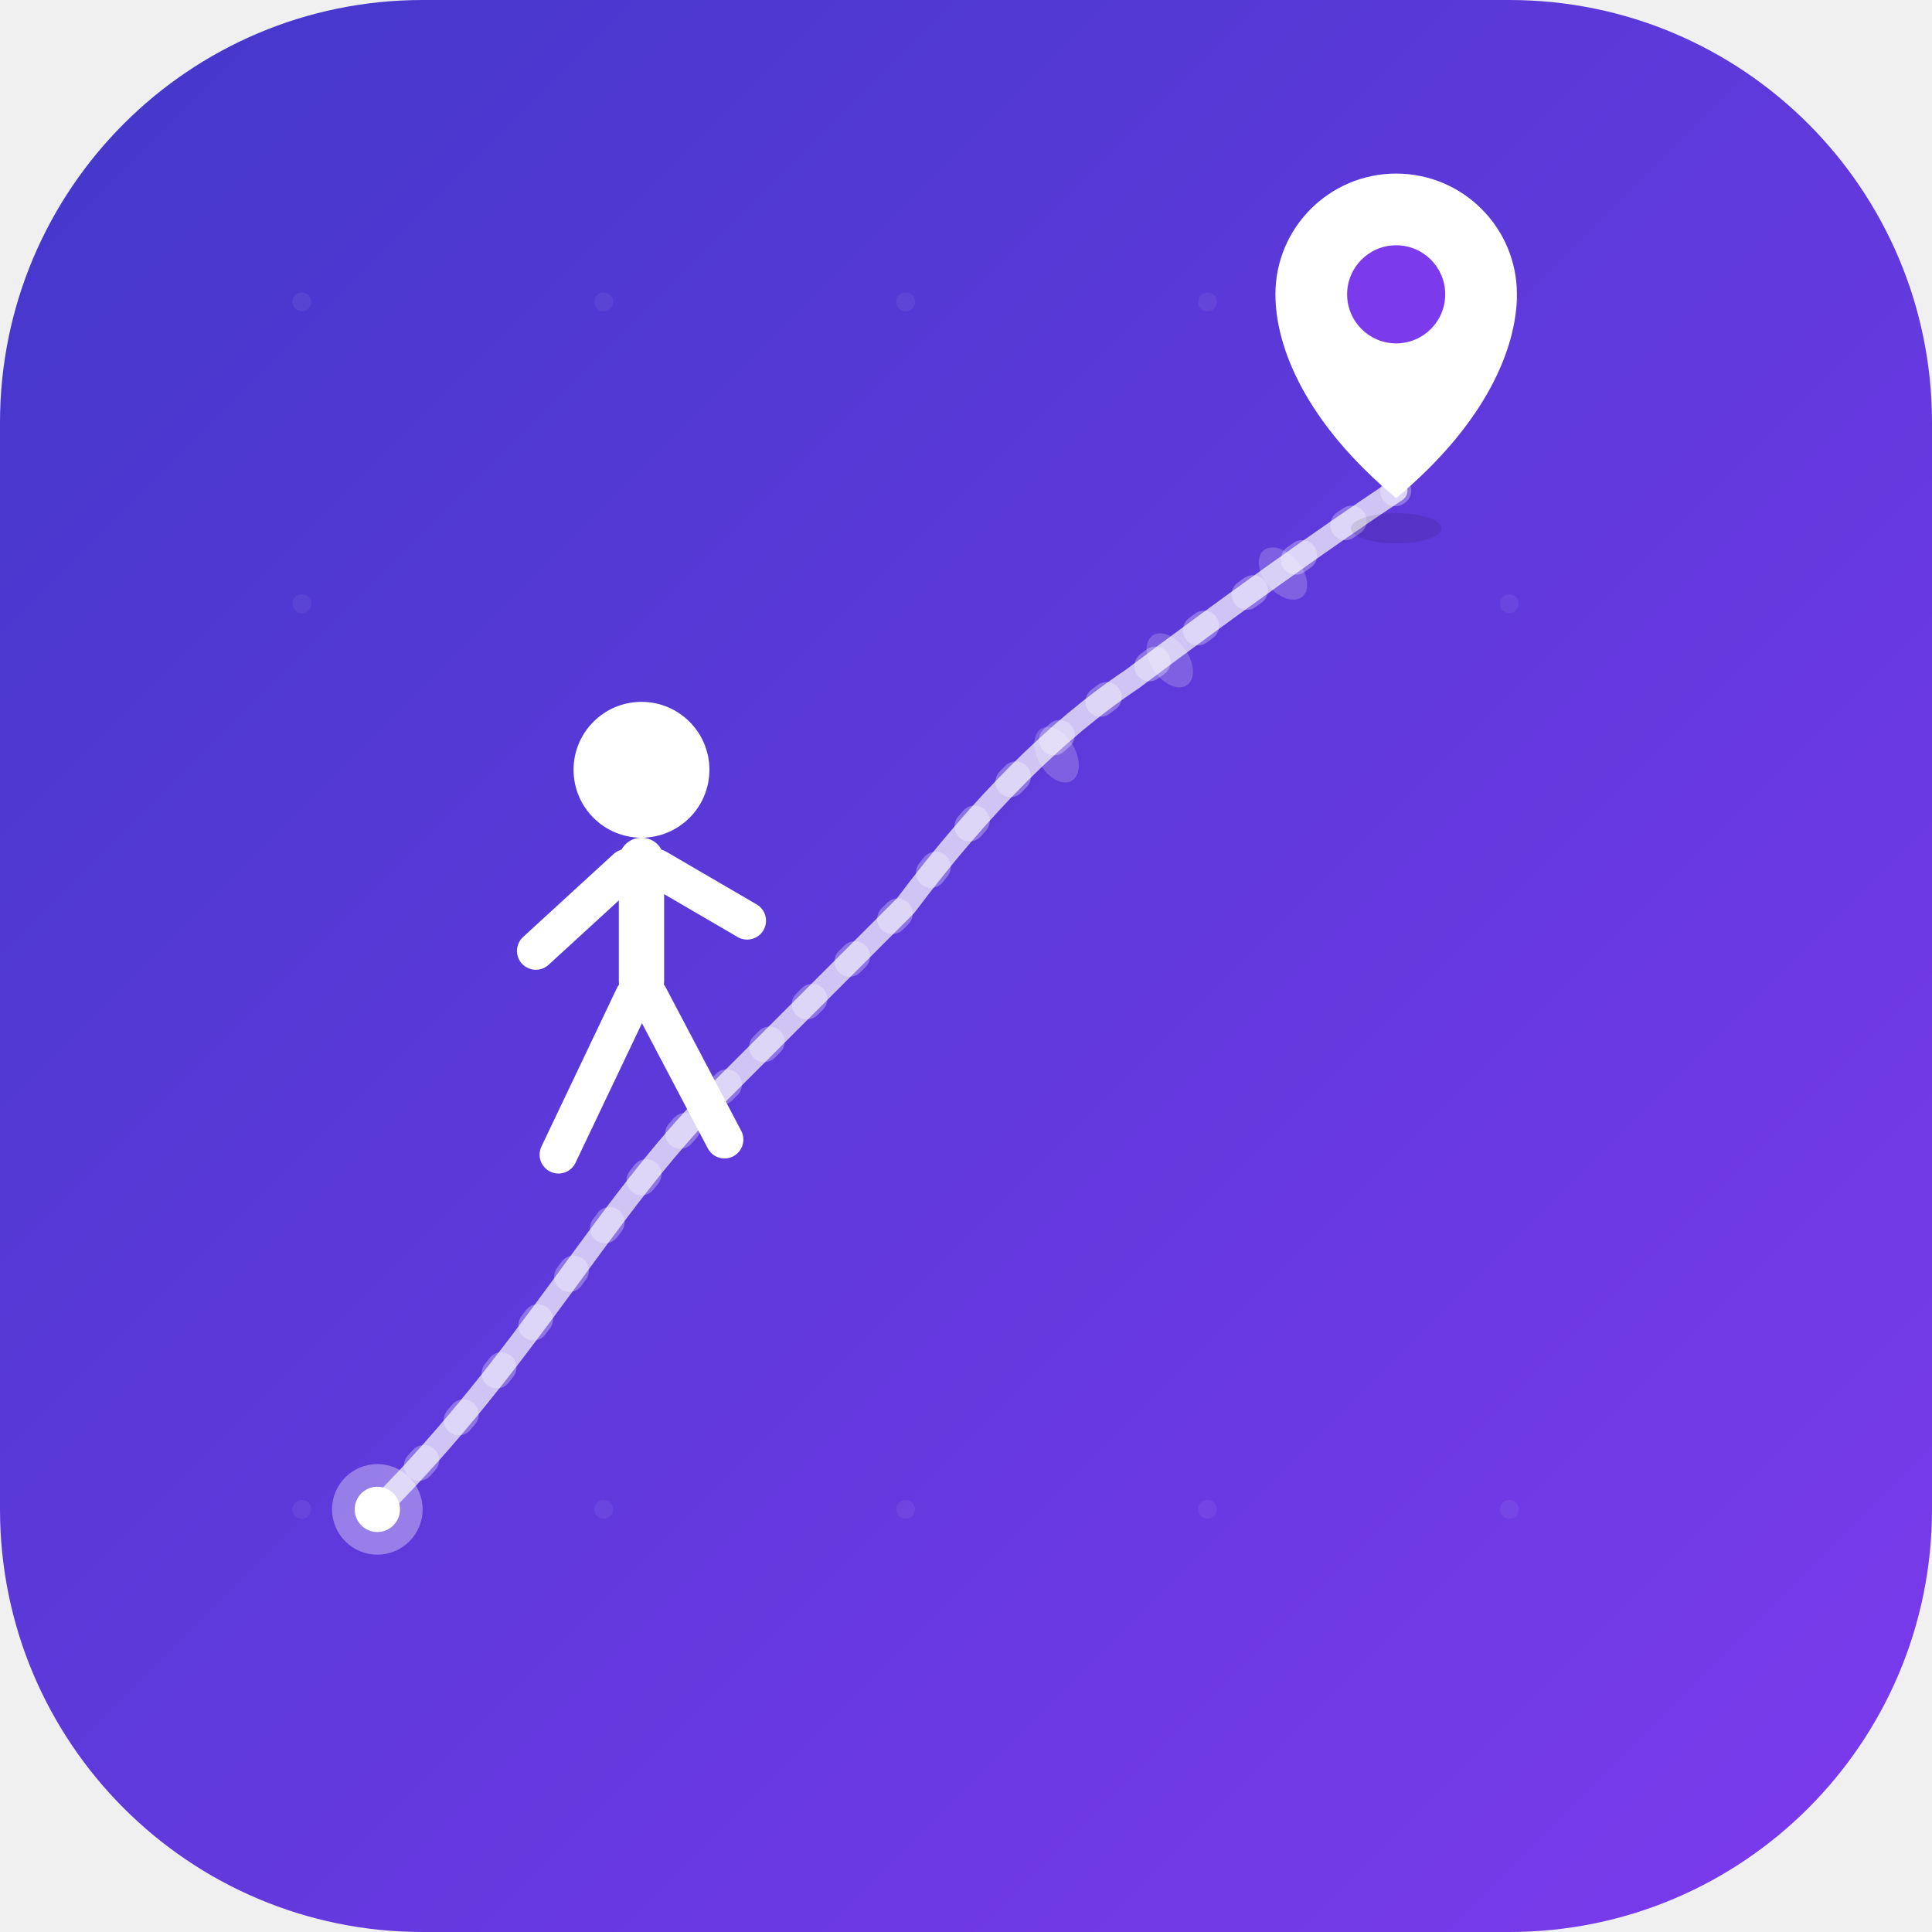
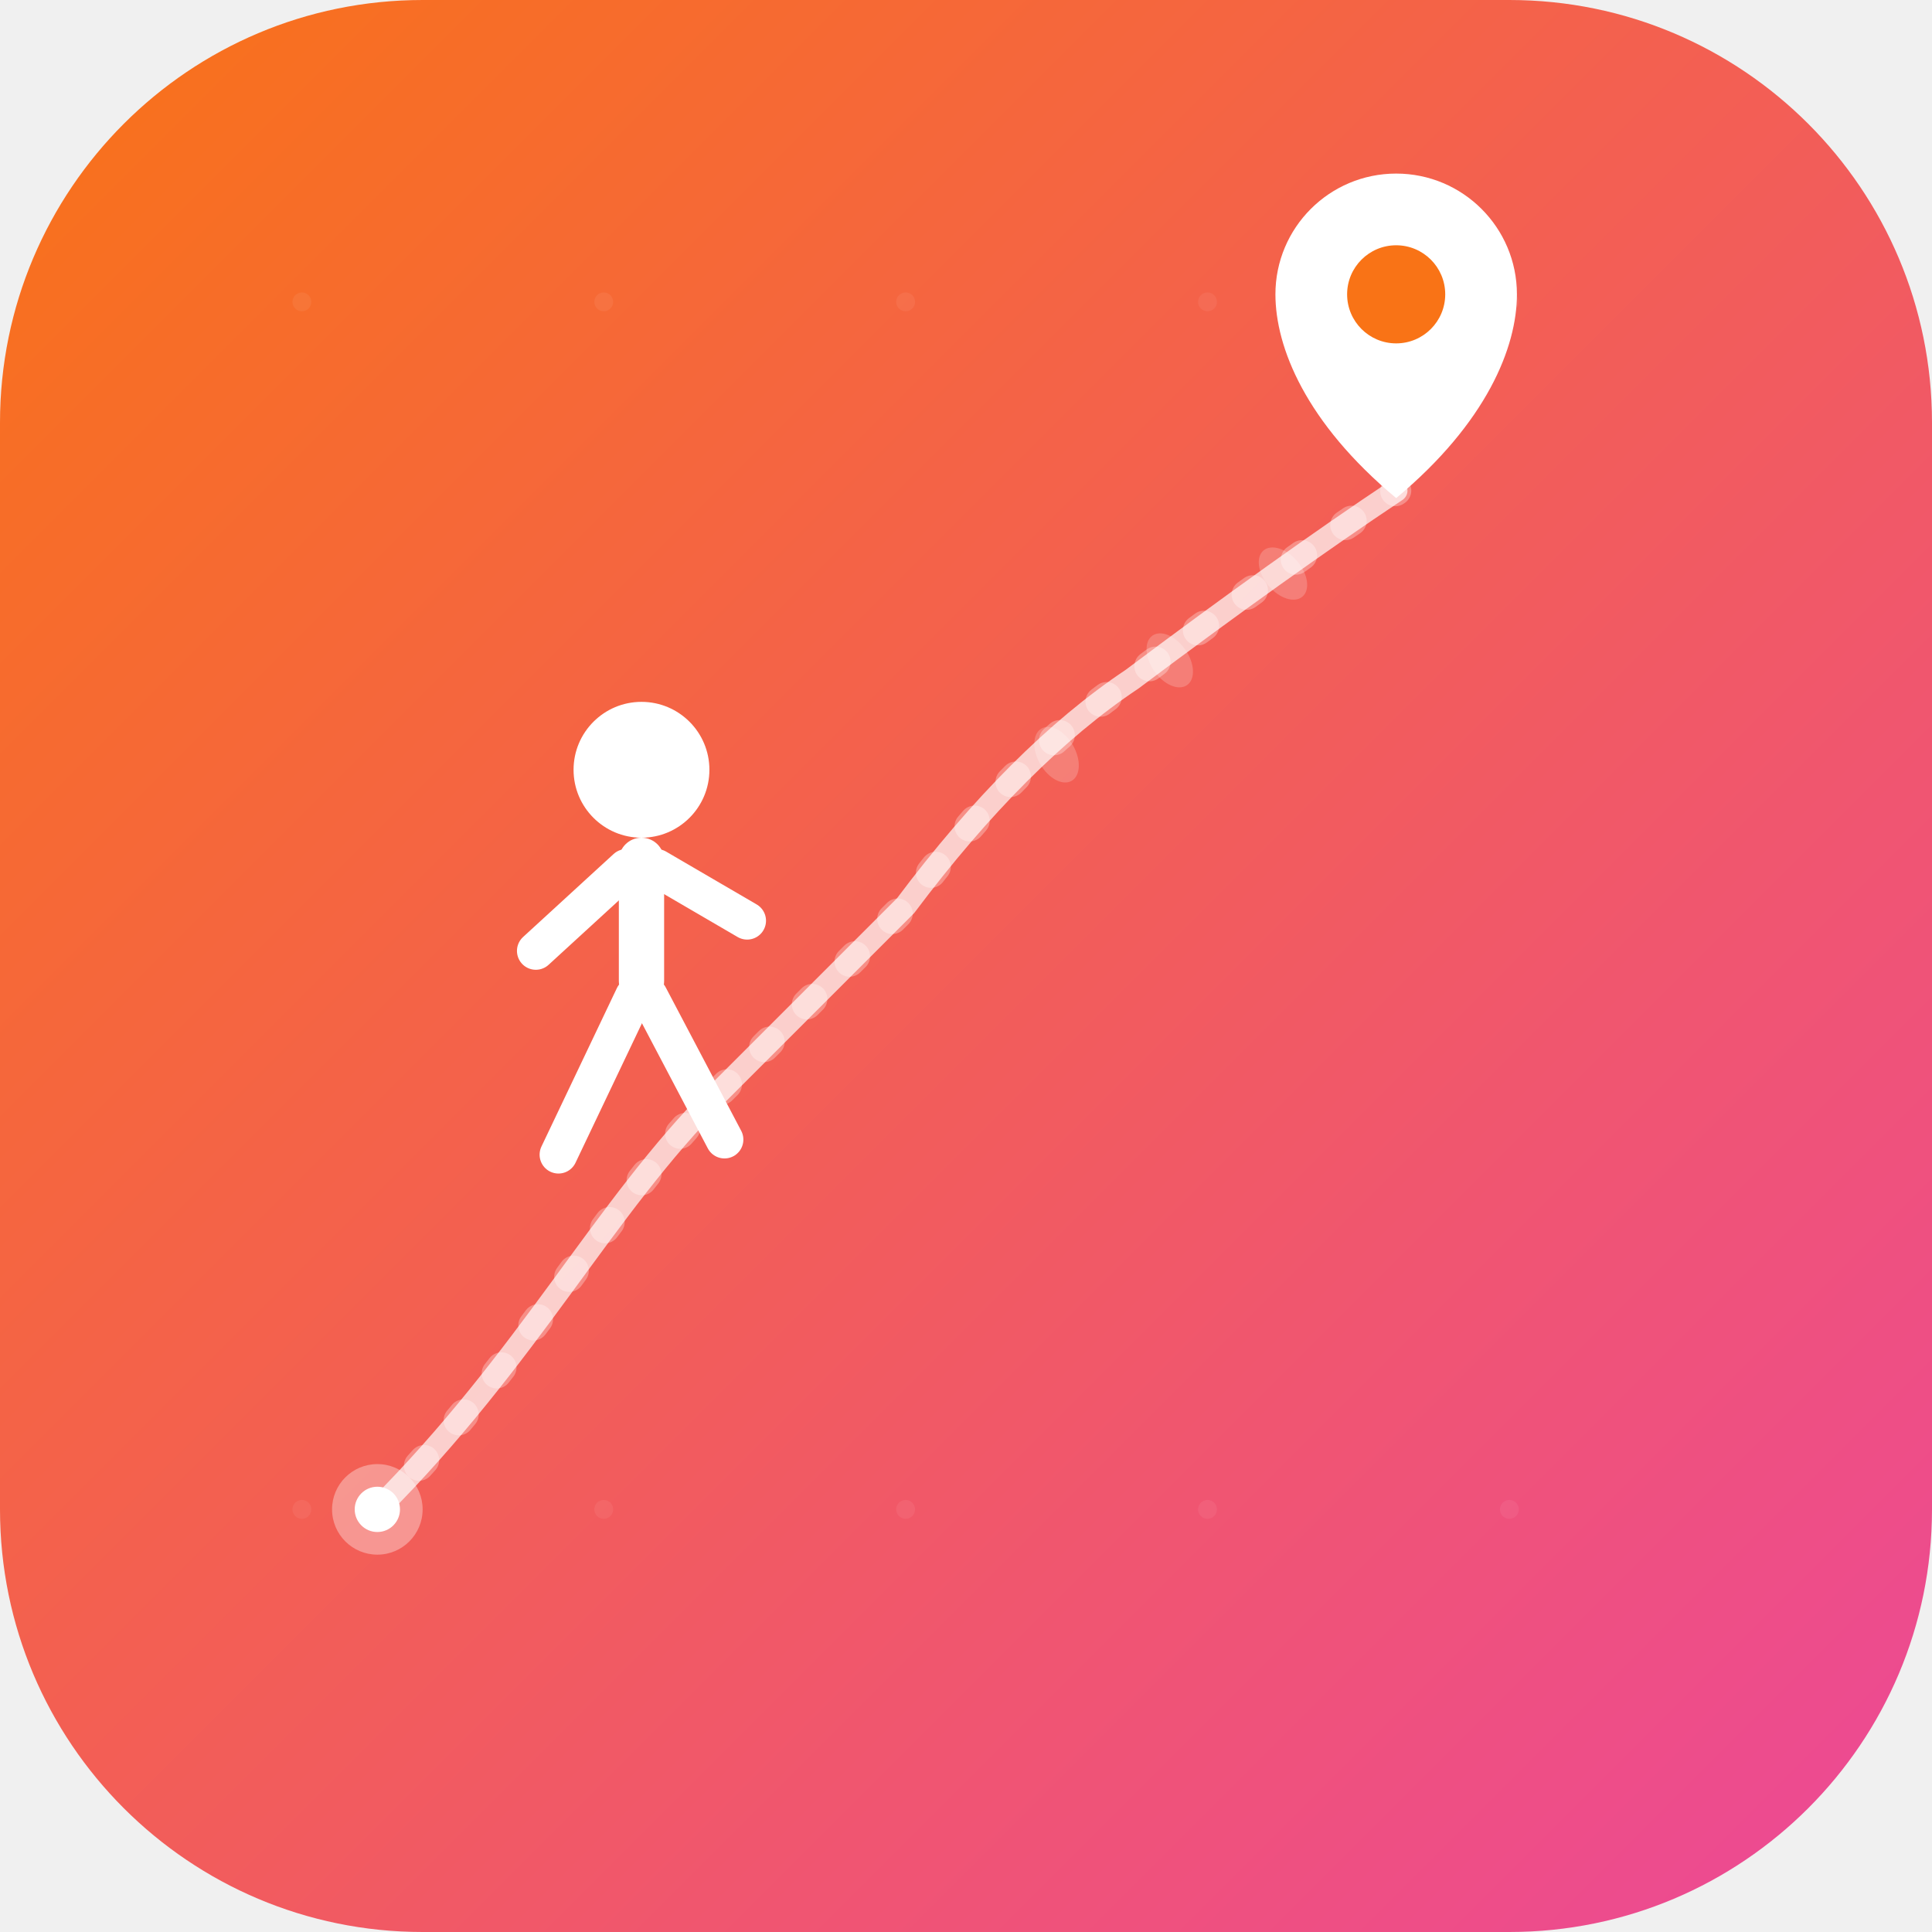
<svg xmlns="http://www.w3.org/2000/svg" viewBox="0 0 512 512">
  <defs>
    <linearGradient id="bg" x1="0%" y1="0%" x2="100%" y2="100%">
-       <stop offset="0%" style="stop-color:#4338ca" />
-       <stop offset="100%" style="stop-color:#7c3aed" />
+       <stop offset="0%" style="stop-color:#f97316" />
+       <stop offset="100%" style="stop-color:#ec4899" />
    </linearGradient>
  </defs>
  <rect width="512" height="512" rx="112" fill="url(#bg)" />
  <g opacity="0.06">
    <circle cx="80" cy="80" r="2.5" fill="#fff" />
    <circle cx="160" cy="80" r="2.5" fill="#fff" />
    <circle cx="240" cy="80" r="2.5" fill="#fff" />
    <circle cx="320" cy="80" r="2.5" fill="#fff" />
    <circle cx="400" cy="80" r="2.5" fill="#fff" />
-     <circle cx="80" cy="160" r="2.5" fill="#fff" />
-     <circle cx="400" cy="160" r="2.5" fill="#fff" />
    <circle cx="80" cy="400" r="2.5" fill="#fff" />
    <circle cx="160" cy="400" r="2.5" fill="#fff" />
    <circle cx="240" cy="400" r="2.5" fill="#fff" />
    <circle cx="320" cy="400" r="2.5" fill="#fff" />
    <circle cx="400" cy="400" r="2.5" fill="#fff" />
  </g>
  <path d="M100,400 C140,360 160,320 190,290 Q220,260 240,240 Q270,200 300,180 Q340,150 370,130" fill="none" stroke="#fff" stroke-width="8" stroke-linecap="round" stroke-linejoin="round" opacity="0.3" stroke-dasharray="2,14" />
  <path d="M100,400 C140,360 160,320 190,290 Q220,260 240,240 Q270,200 300,180 Q340,150 370,130" fill="none" stroke="#fff" stroke-width="6" stroke-linecap="round" stroke-linejoin="round" opacity="0.7" />
  <circle cx="100" cy="400" r="12" fill="#fff" opacity="0.35" />
  <circle cx="100" cy="400" r="6" fill="#fff" />
  <g transform="translate(370, 88)">
-     <ellipse cx="0" cy="52" rx="12" ry="4" fill="#000" opacity="0.1" />
    <path d="M0,44 C-24,24 -32,4 -32,-10 A32,32 0 1,1 32,-10 C32,4 24,24 0,44 Z" fill="#fff" />
-     <circle cx="0" cy="-10" r="13" fill="#7c3aed" />
+     <circle cx="0" cy="-10" r="13" fill="#f97316" />
  </g>
  <g transform="translate(170, 250)">
    <circle cx="0" cy="-46" r="18" fill="#fff" />
    <rect x="-6" y="-28" width="12" height="44" rx="6" fill="#fff" />
    <line x1="-4" y1="-20" x2="-28" y2="2" stroke="#fff" stroke-width="10" stroke-linecap="round" />
    <line x1="4" y1="-20" x2="28" y2="-6" stroke="#fff" stroke-width="10" stroke-linecap="round" />
    <line x1="-2" y1="14" x2="-22" y2="56" stroke="#fff" stroke-width="10" stroke-linecap="round" />
    <line x1="2" y1="14" x2="22" y2="52" stroke="#fff" stroke-width="10" stroke-linecap="round" />
  </g>
  <g opacity="0.2" fill="#fff">
    <ellipse cx="280" cy="200" rx="5" ry="8" transform="rotate(-30 280 200)" />
    <ellipse cx="310" cy="175" rx="5" ry="8" transform="rotate(-35 310 175)" />
    <ellipse cx="340" cy="152" rx="5" ry="8" transform="rotate(-40 340 152)" />
  </g>
</svg>
